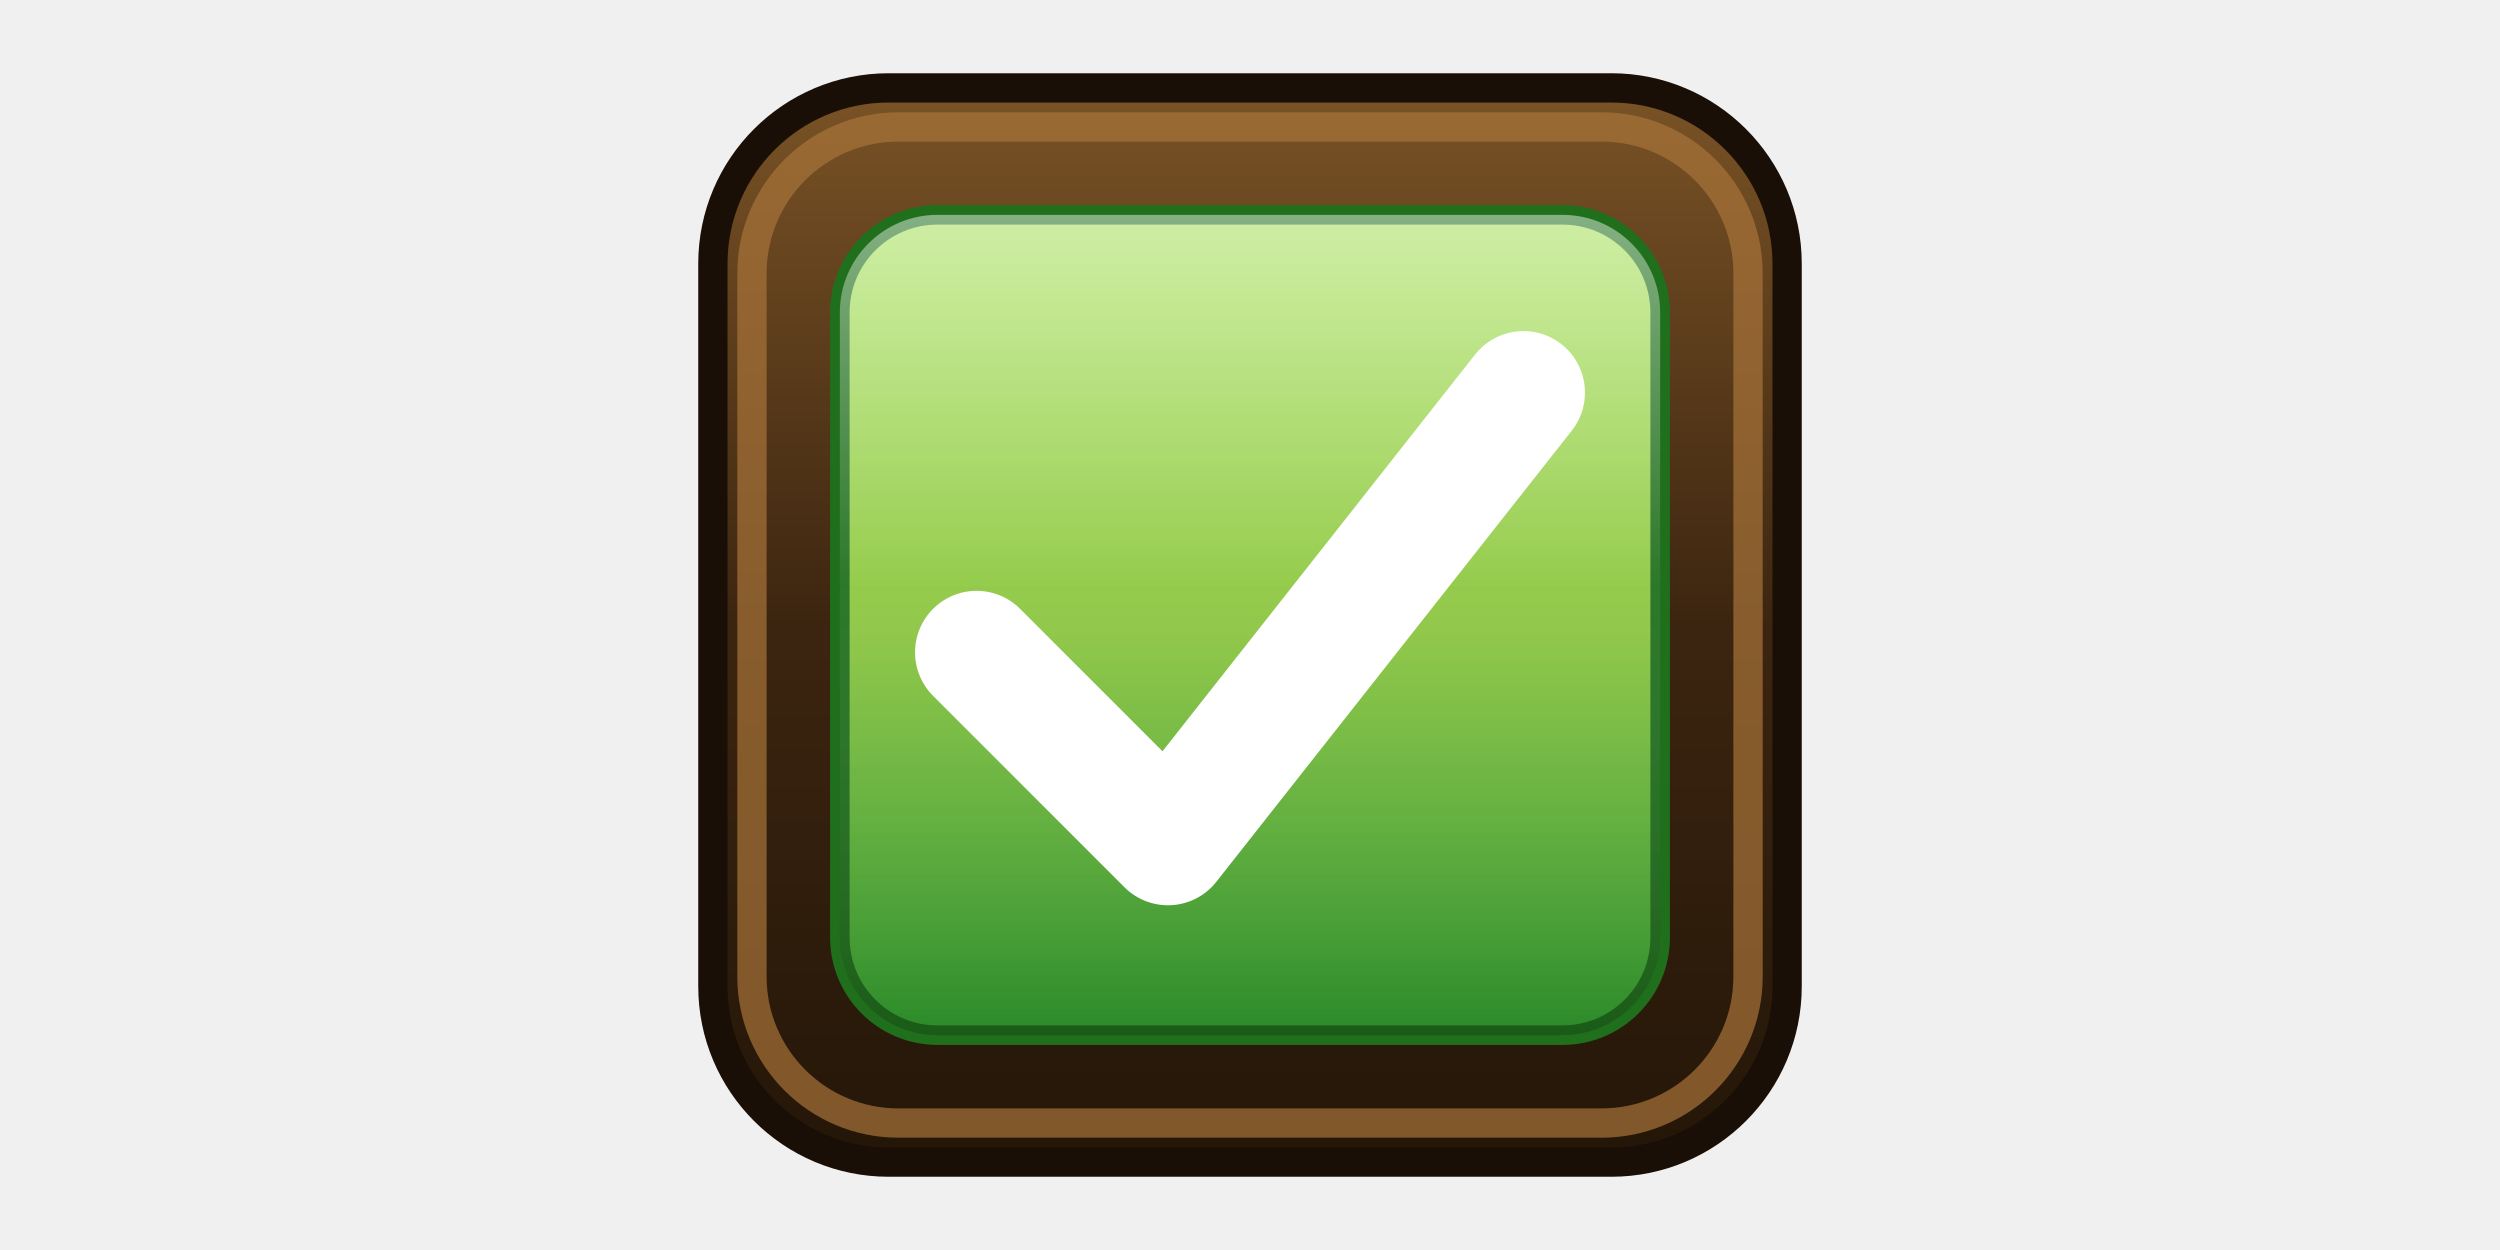
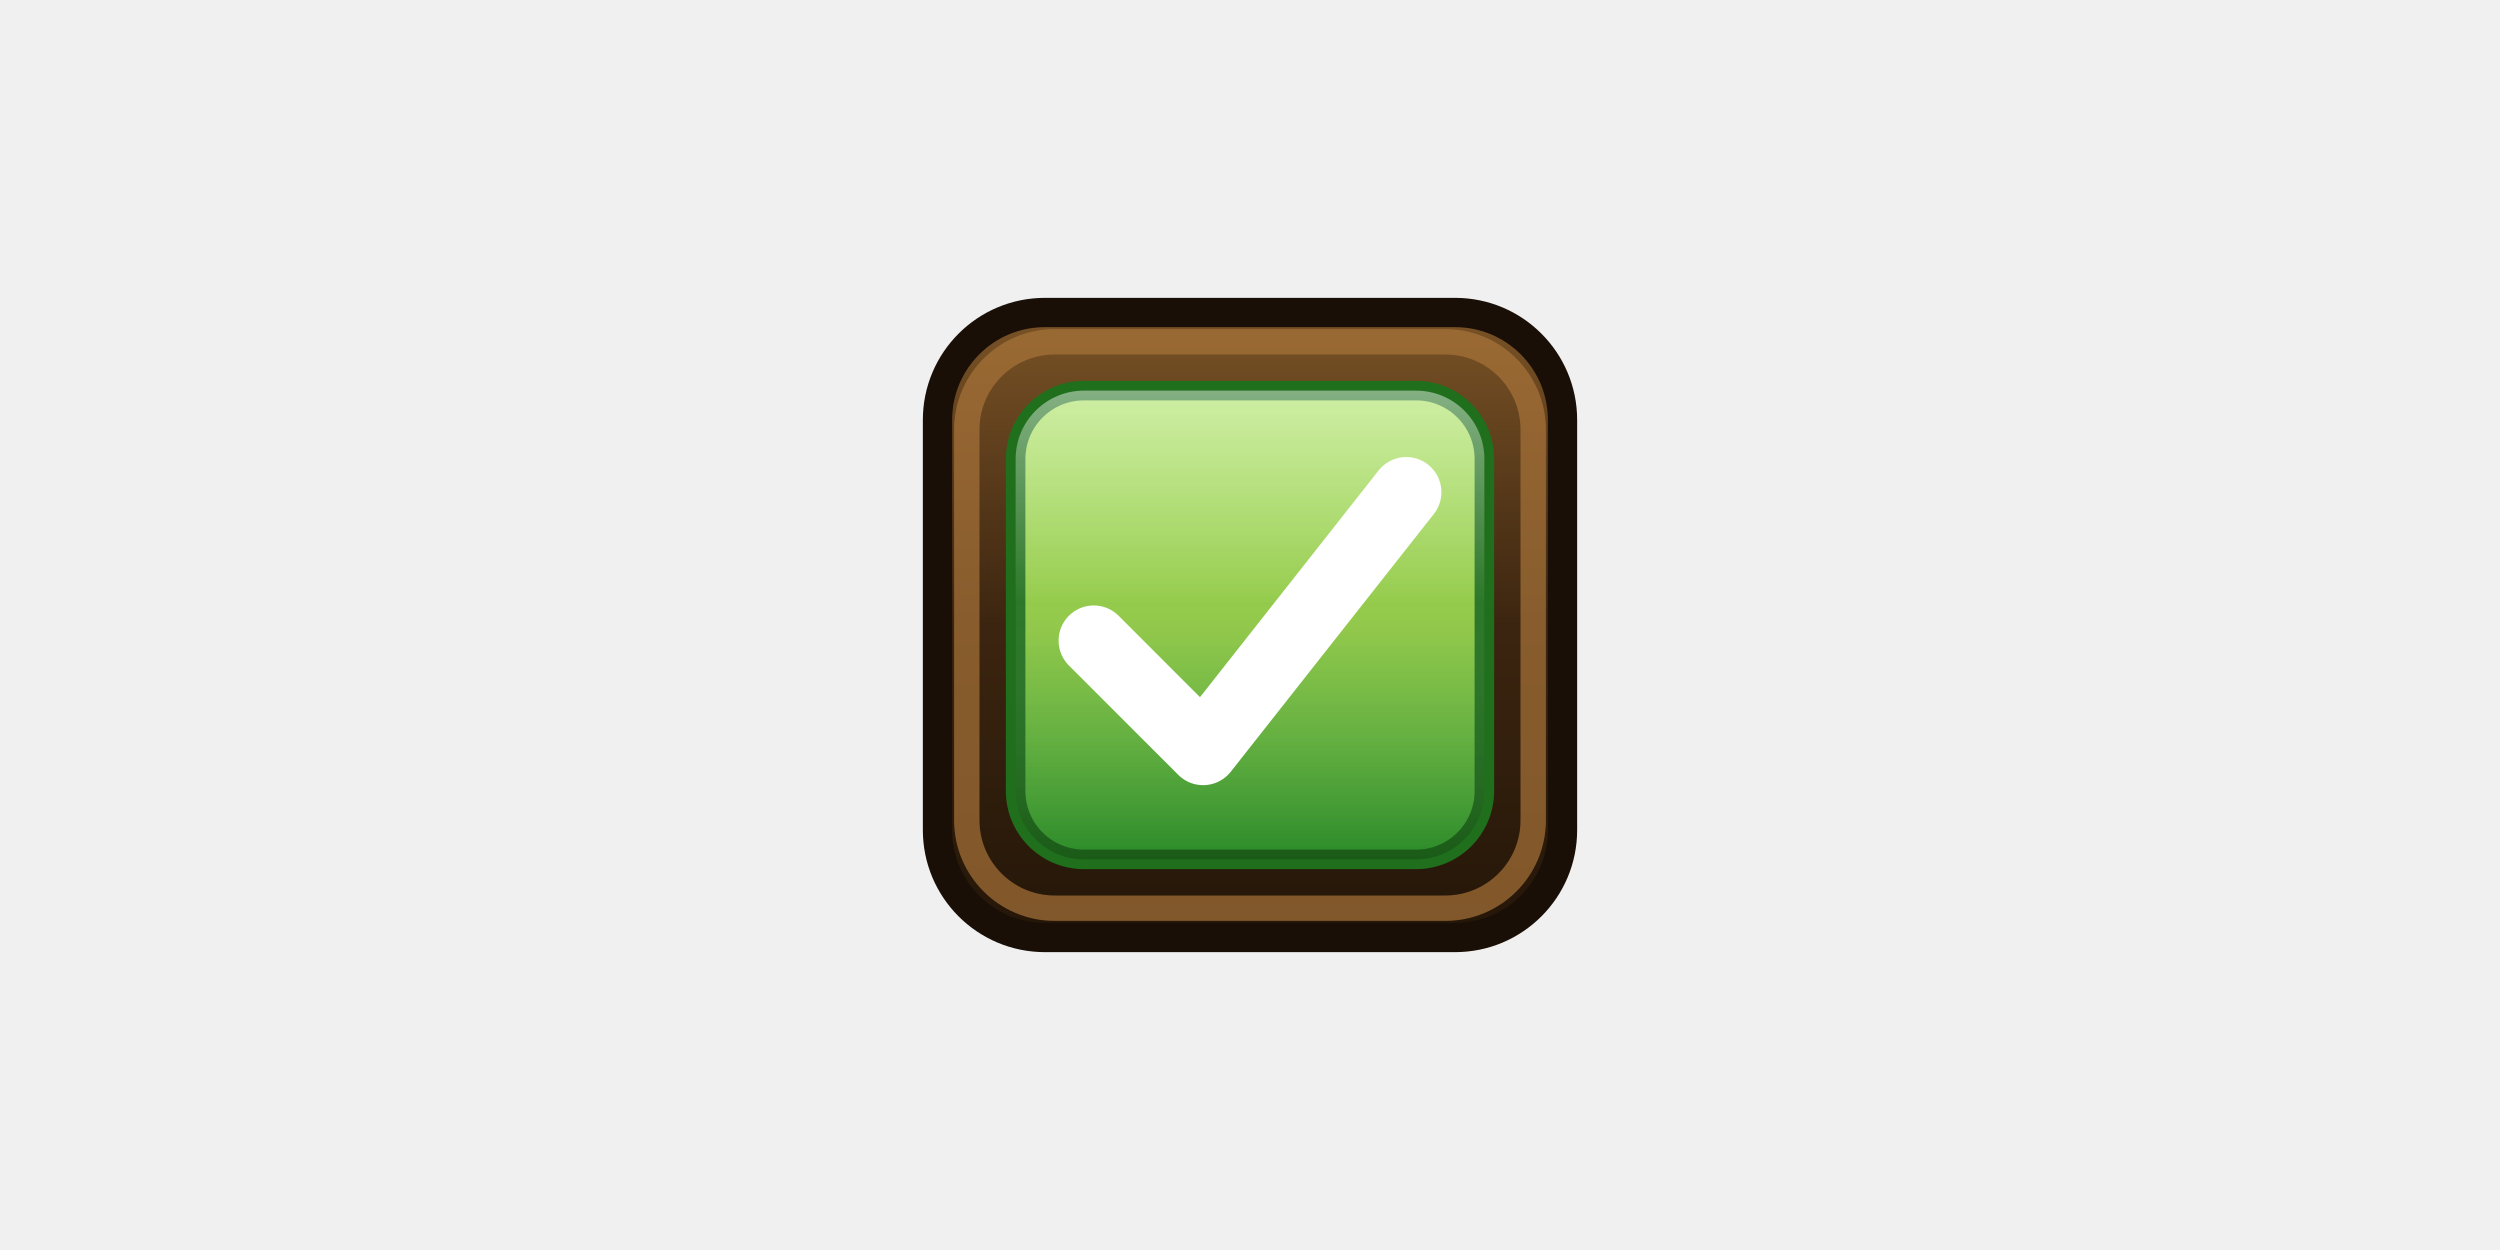
<svg xmlns="http://www.w3.org/2000/svg" width="128" height="64" viewBox="0 0 128 64">
  <defs>
    <linearGradient id="woodc" x1="0" y1="0" x2="0" y2="1">
      <stop offset="0" stop-color="#7a5326" />
      <stop offset="0.5" stop-color="#3c2510" />
      <stop offset="1" stop-color="#241608" />
    </linearGradient>
    <linearGradient id="lime" x1="0" y1="0" x2="0" y2="1">
      <stop offset="0" stop-color="#a6e05a" />
      <stop offset="0.5" stop-color="#8cc63f" />
      <stop offset="1" stop-color="#34a832" />
    </linearGradient>
    <linearGradient id="gloss" x1="0" y1="0" x2="0" y2="1">
      <stop offset="0" stop-color="#ffffff" stop-opacity="0.45" />
      <stop offset="0.45" stop-color="#ffffff" stop-opacity="0.06" />
      <stop offset="1" stop-color="#000000" stop-opacity="0.18" />
    </linearGradient>
  </defs>
-   <rect x="36.5" y="4.5" width="55" height="55" rx="9" ry="9" fill="url(#woodc)" stroke="#1a0f06" stroke-width="1.5" />
-   <rect x="38.5" y="6.5" width="51" height="51" rx="7.5" ry="7.5" fill="none" stroke="#a9743a" stroke-width="1.5" stroke-opacity="0.7" />
-   <rect x="43" y="11" width="42" height="42" rx="5" ry="5" fill="url(#lime)" stroke="#1f6f1c" stroke-width="1" />
-   <rect x="43" y="11" width="42" height="42" rx="5" ry="5" fill="url(#gloss)" />
-   <path d="M50 33.4 L59.8 43.2 L78 20.1" fill="none" stroke="#ffffff" stroke-width="6.3" stroke-linecap="round" stroke-linejoin="round" />
+   <rect x="48" y="16" width="32" height="32" rx="5.5" ry="5.5" fill="url(#woodc)" stroke="#1a0f06" stroke-width="1.5" />
+   <rect x="49.5" y="17.5" width="29" height="29" rx="4.5" ry="4.5" fill="none" stroke="#a9743a" stroke-width="1.3" stroke-opacity="0.7" />
+   <rect x="52" y="20" width="24" height="24" rx="3.5" ry="3.5" fill="url(#lime)" stroke="#1f6f1c" stroke-width="1" />
+   <rect x="52" y="20" width="24" height="24" rx="3.5" ry="3.5" fill="url(#gloss)" />
+   <path d="M56 32.8 L61.6 38.4 L72 25.2" fill="none" stroke="#ffffff" stroke-width="3.6" stroke-linecap="round" stroke-linejoin="round" />
</svg>
